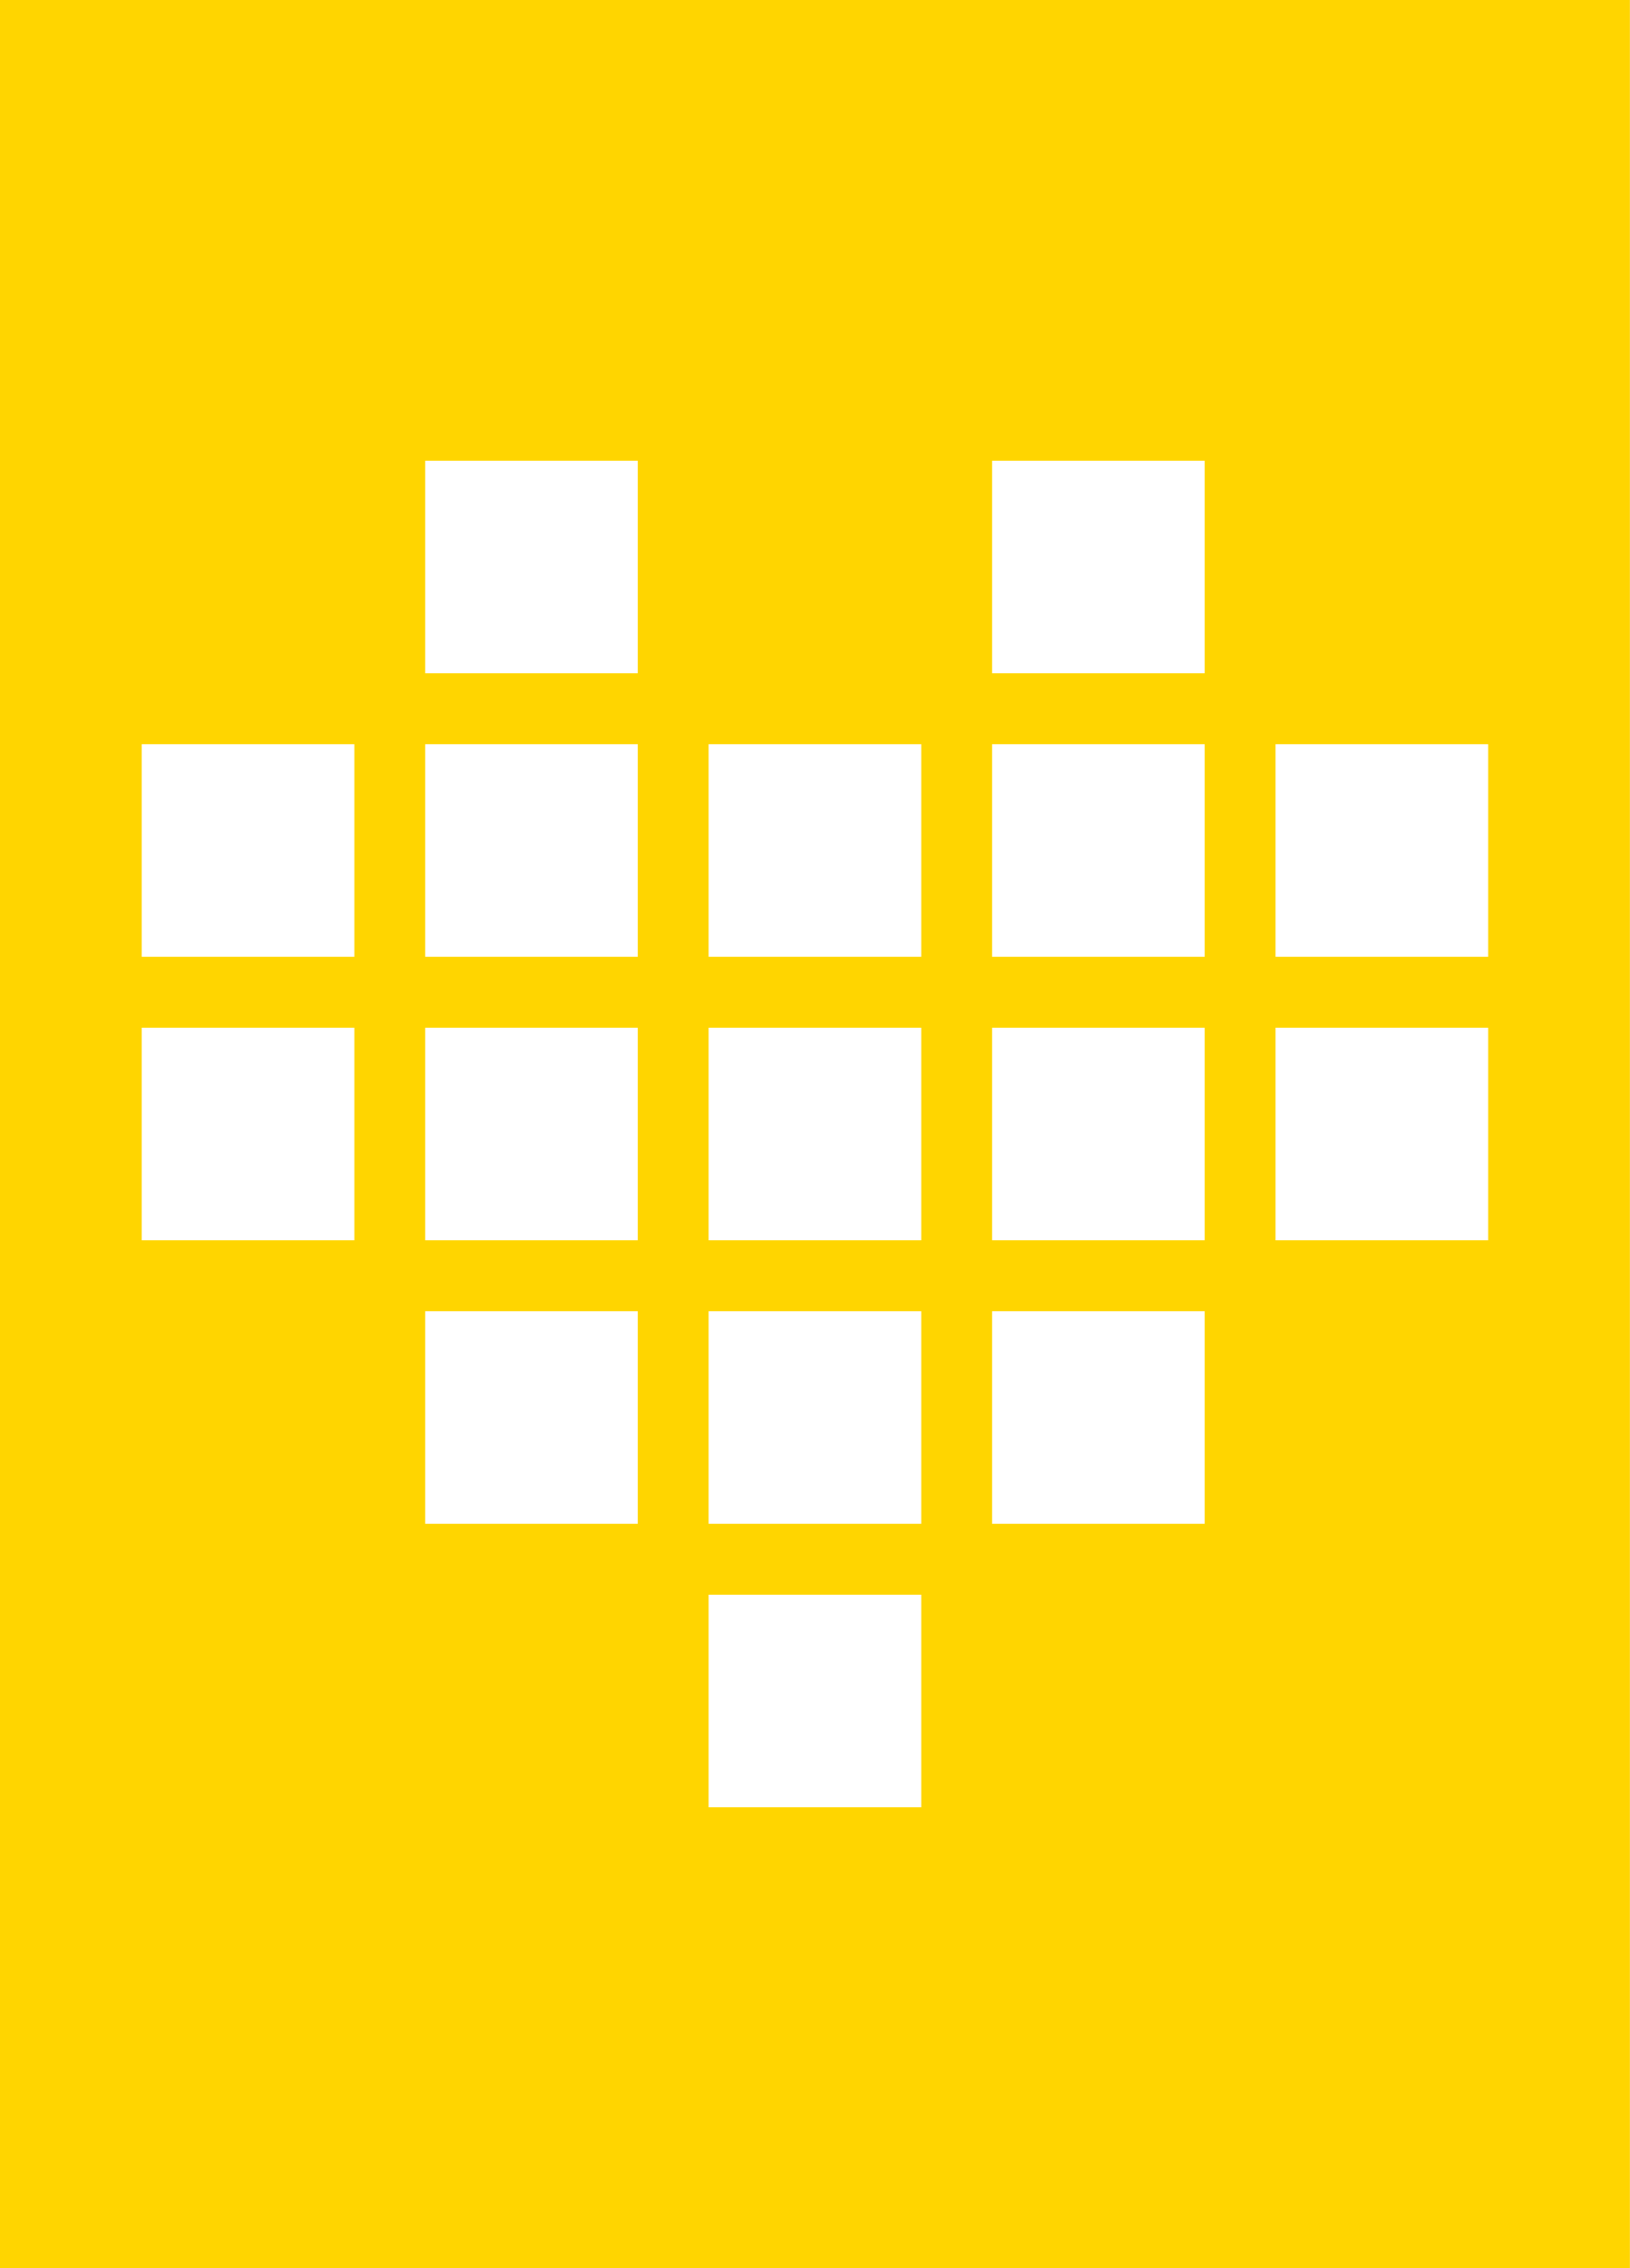
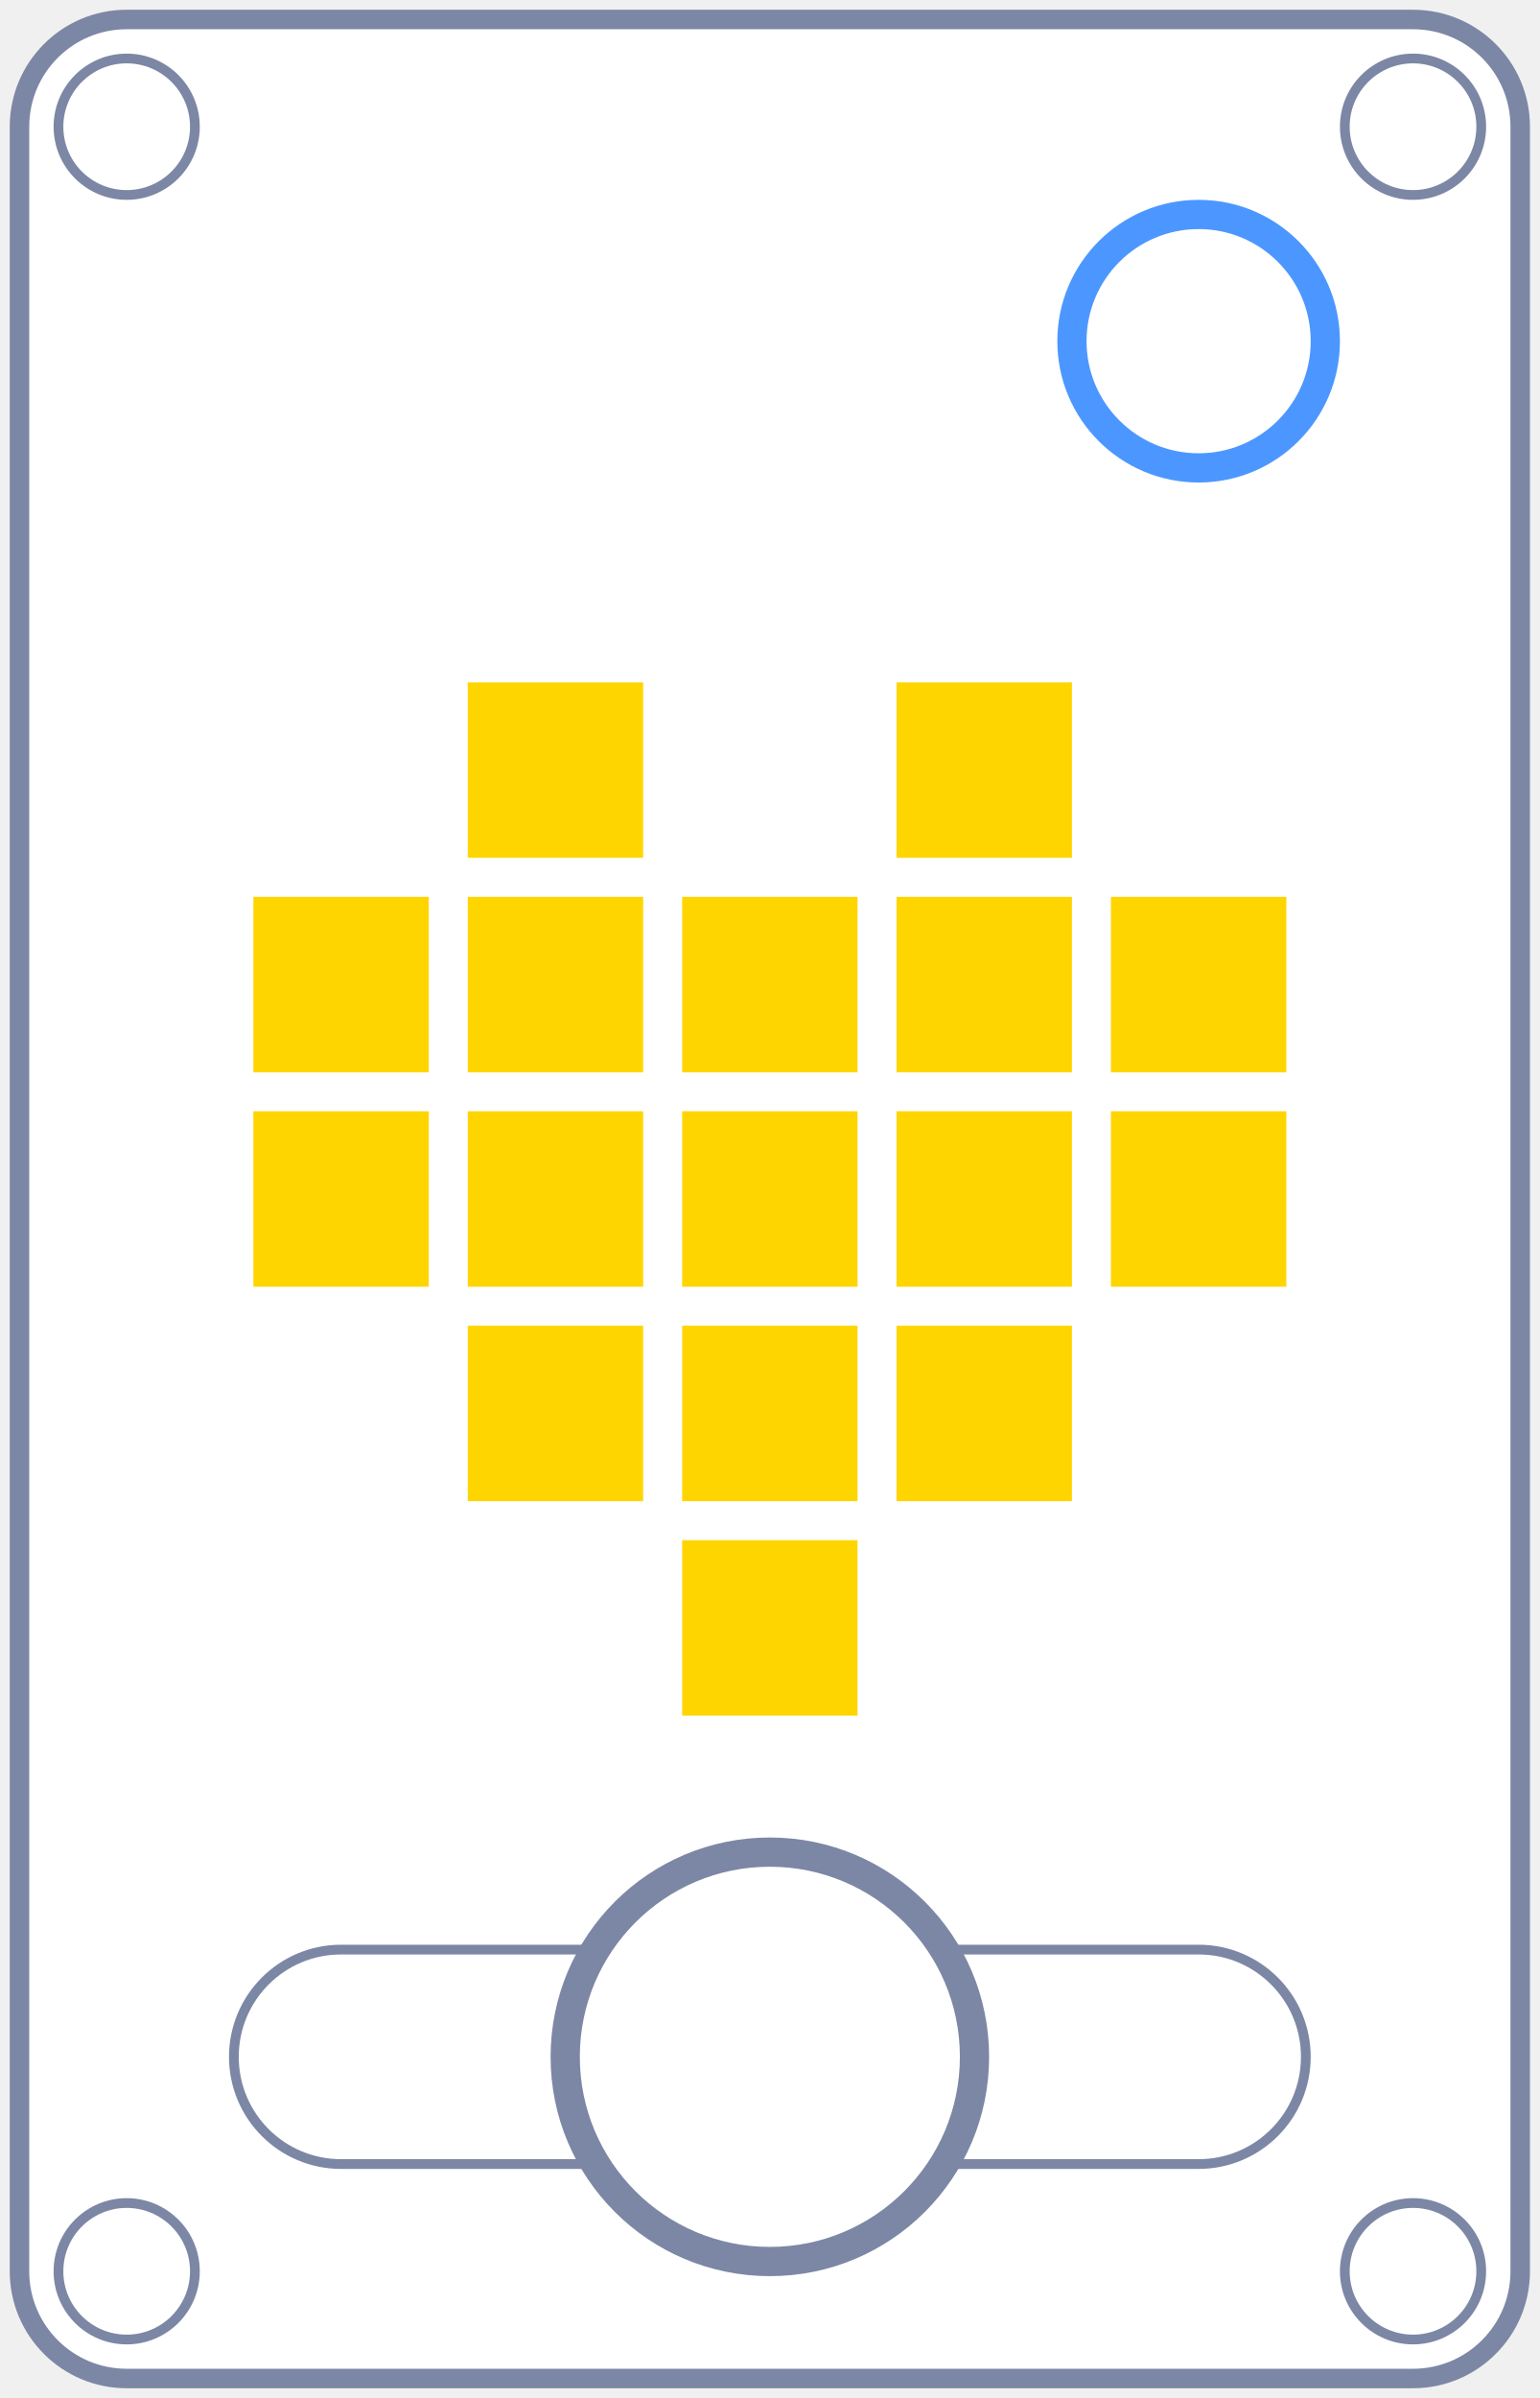
- <svg xmlns="http://www.w3.org/2000/svg" width="92px" height="128px" viewBox="0 0 92 128" version="1.1">
-   <g id="spike-hub-illustration" stroke="none" stroke-width="1" fill="none" fill-rule="evenodd">
-     <rect fill="#FFD500" x="0" y="0" width="92" height="128" />
-     <g id="Group-Copy" transform="translate(8, 26)" fill="#FFFFFF">
-       <polygon id="Rectangle" points="16 16 28 16 28 28 16 28" />
-       <polygon id="Rectangle-Copy" points="16 9.99200722e-16 28 4.99600361e-16 28 12 16 12" />
-       <polygon id="Rectangle-Copy-3" points="32 32 44 32 44 44 32 44" />
-       <polygon id="Rectangle-Copy-4" points="32 48 44 48 44 60 32 60" />
-       <polygon id="Rectangle-Copy-13" points="48 48 60 48 60 60 48 60" />
-       <polygon id="Rectangle-Copy-12" points="32 64 44 64 44 76 32 76" />
-       <polygon id="Rectangle-Copy-11" points="16 32 28 32 28 44 16 44" />
-       <polygon id="Rectangle-Copy-10" points="16 48 28 48 28 60 16 60" />
-       <polygon id="Rectangle-Copy-2" points="32 16 44 16 44 28 32 28" />
-       <polygon id="Rectangle-Copy-9" points="0 32 12 32 12 44 0 44" />
-       <polygon id="Rectangle-Copy-8" points="0 16 12 16 12 28 0 28" />
-       <polygon id="Rectangle-Copy-7" points="48 16 60 16 60 28 48 28" />
-       <polygon id="Rectangle-Copy-6" points="48 32 60 32 60 44 48 44" />
-       <polygon id="Rectangle-Copy-15" points="64 16 76 16 76 28 64 28" />
-       <polygon id="Rectangle-Copy-14" points="64 32 76 32 76 44 64 44" />
-       <polygon id="Rectangle-Copy-5" points="48 9.99200722e-16 60 4.99600361e-16 60 12 48 12" />
+ <svg xmlns="http://www.w3.org/2000/svg" width="79px" height="123px" viewBox="0 0 79 123" version="1.1">
+   <g id="spikeprime-illustration" stroke="none" stroke-width="1" fill="none" fill-rule="evenodd">
+     <g id="Group" transform="translate(1, 1)">
+       <rect id="Rectangle" stroke="#7C87A5" fill="#FFFFFF" x="0" y="0" width="77" height="121" rx="5.5" />
+       <circle id="Oval" stroke="#7C87A5" stroke-width="0.5" cx="5.5" cy="5.5" r="3.5" />
+       <circle id="Oval-Copy-3" stroke="#7C87A5" stroke-width="0.5" cx="71.5" cy="5.5" r="3.5" />
+       <circle id="Oval-Copy" stroke="#7C87A5" stroke-width="0.5" cx="5.5" cy="115.5" r="3.5" />
+       <circle id="Oval-Copy-5" stroke="#7C87A5" stroke-width="0.5" cx="71.5" cy="115.5" r="3.5" />
+       <path d="M16.5,99 C13.462,99 11,101.462 11,104.5 C11,107.538 13.462,110 16.5,110 C38.5,110 38.5,110 60.5,110 C63.538,110 66,107.538 66,104.5 C66,101.462 63.538,99 60.5,99 C38.5,99 38.5,99 16.5,99 Z" id="Path" stroke="#7C87A5" stroke-width="0.5" />
+       <circle id="Center-Button" stroke="#7C87A5" stroke-width="1.5" fill="#FFFFFF" cx="38.5" cy="104.5" r="10.5" />
+       <circle id="Bluetooth" stroke="#4C97FF" stroke-width="1.5" cx="60.5" cy="16.5" r="6.5" />
+       <g id="matrix" transform="translate(12, 34)" fill="#FFD500">
+         <rect id="Rectangle-Copy-24" x="0" y="11" width="9" height="9" />
+         <rect id="Rectangle-Copy-26" x="11" y="0" width="9" height="9" />
+         <rect id="Rectangle-Copy-25" x="11" y="11" width="9" height="9" />
+         <rect id="Rectangle-Copy-29" x="22" y="11" width="9" height="9" />
+         <rect id="Rectangle-Copy-28" x="33" y="0" width="9" height="9" />
+         <rect id="Rectangle-Copy-27" x="33" y="11" width="9" height="9" />
+         <rect id="Rectangle-Copy-31" x="44" y="11" width="9" height="9" />
+         <rect id="Rectangle-Copy-42" x="0" y="22" width="9" height="9" />
+         <rect id="Rectangle-Copy-40" x="11" y="22" width="9" height="9" />
+         <rect id="Rectangle-Copy-39" x="11" y="33" width="9" height="9" />
+         <rect id="Rectangle-Copy-38" x="22" y="22" width="9" height="9" />
+         <rect id="Rectangle-Copy-37" x="22" y="33" width="9" height="9" />
+         <rect id="Rectangle-Copy-36" x="33" y="22" width="9" height="9" />
+         <rect id="Rectangle-Copy-35" x="33" y="33" width="9" height="9" />
+         <rect id="Rectangle-Copy-34" x="44" y="22" width="9" height="9" />
+         <rect id="Rectangle-Copy-45" x="22" y="44" width="9" height="9" />
+       </g>
    </g>
  </g>
</svg>
